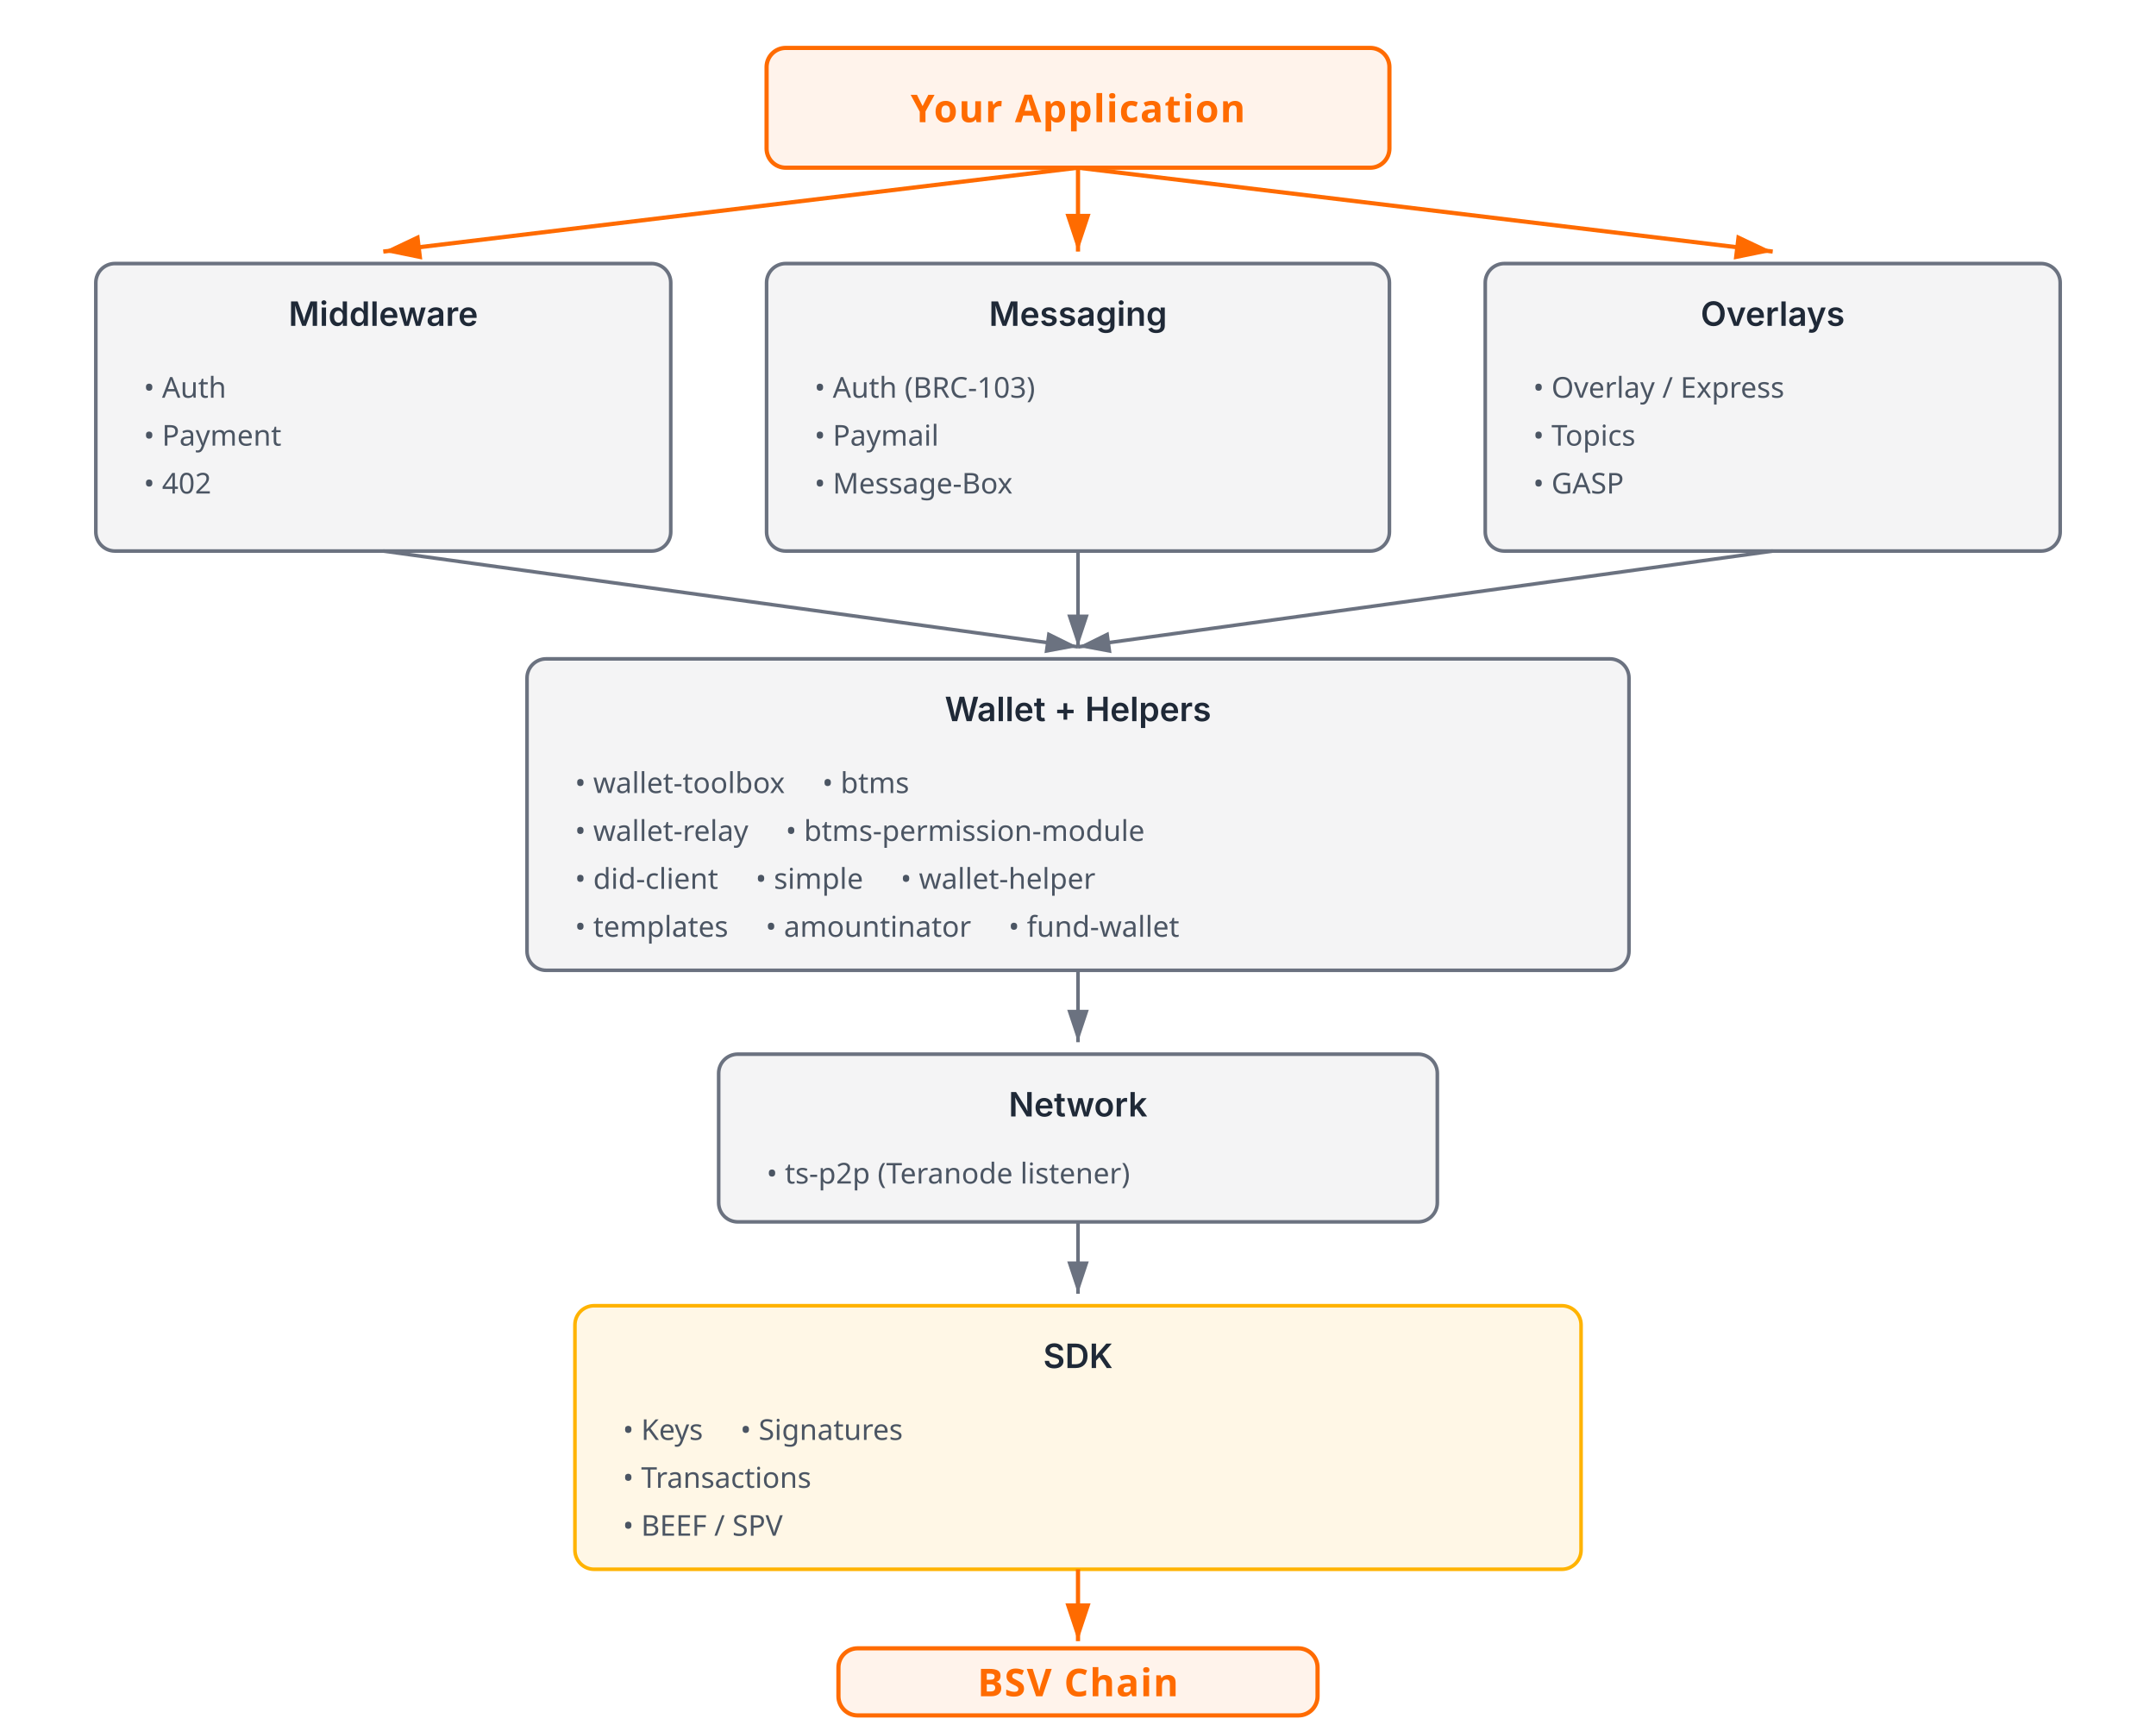
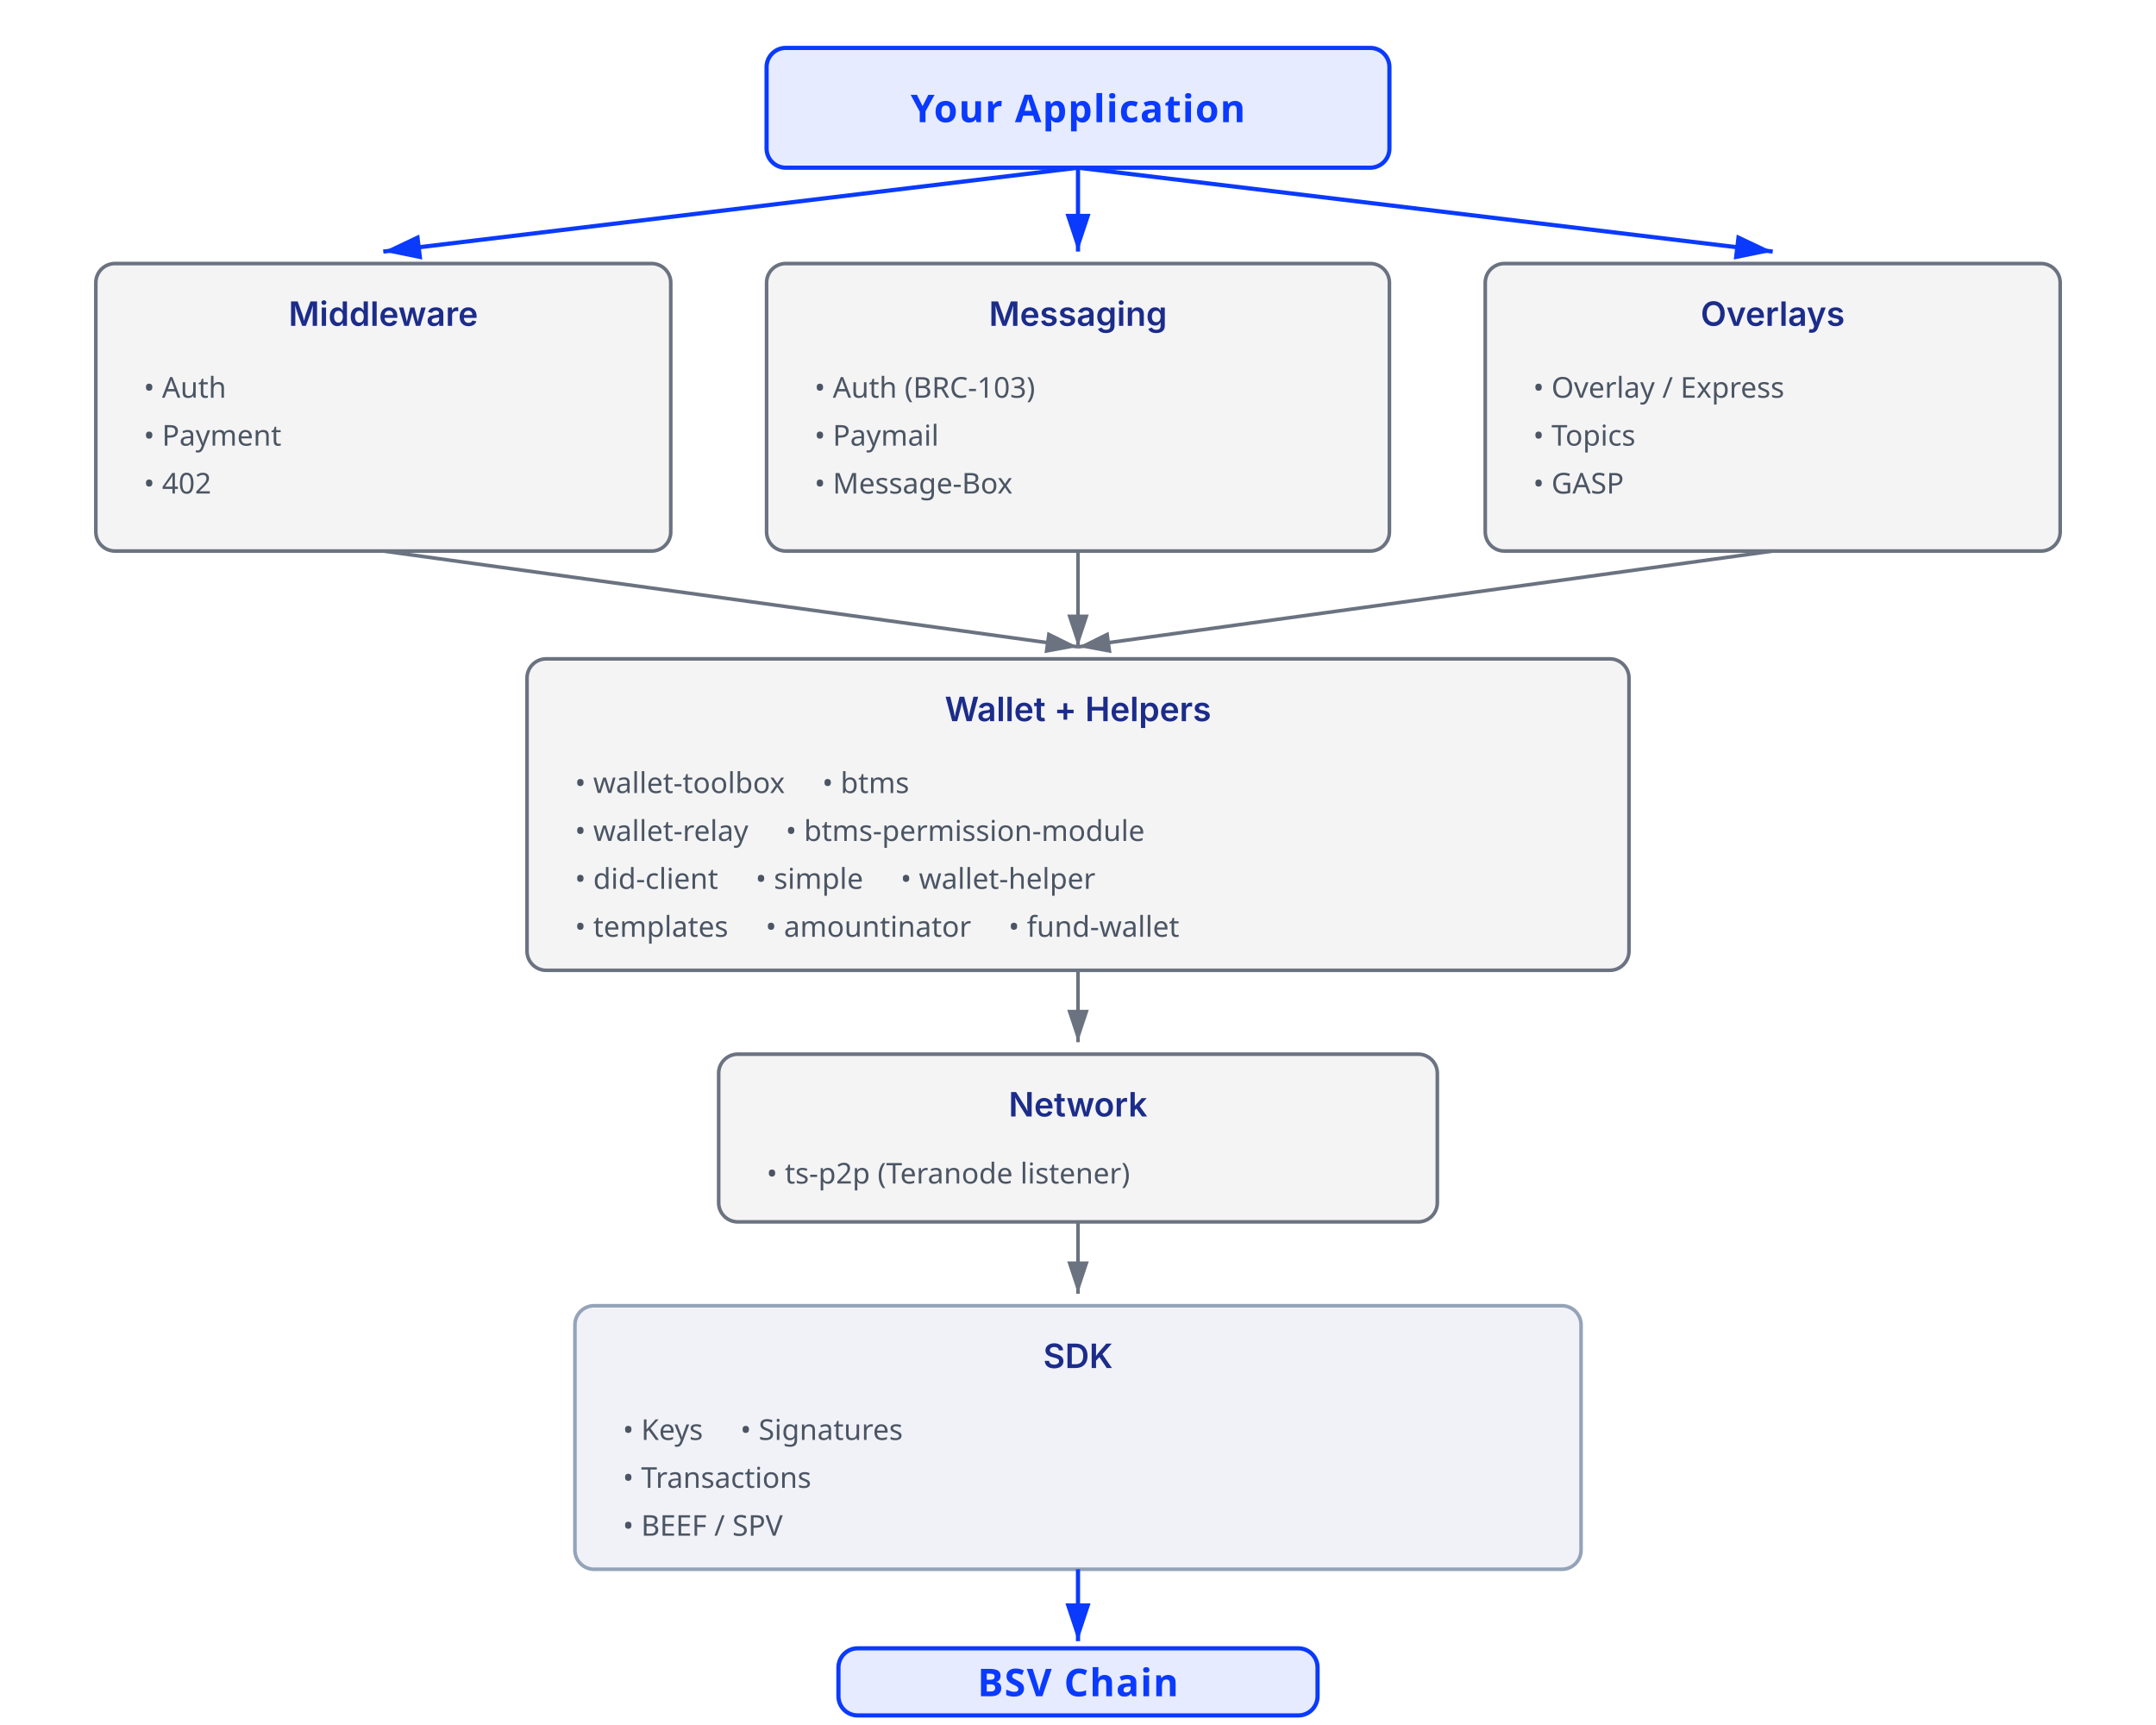
<svg xmlns="http://www.w3.org/2000/svg" viewBox="0 0 900 720" role="img" aria-labelledby="title desc">
  <style>
    .box { fill: rgba(120,120,130,0.08); stroke: #6B7280; stroke-width: 1.5; }
-     .box-accent { fill: rgba(255,107,0,0.08); stroke: #FF6B00; stroke-width: 1.75; }
-     .box-amber { fill: rgba(255,179,0,0.10); stroke: #FFB300; stroke-width: 1.5; }
+     .box-accent { fill: rgba(58,85,255,0.12); stroke: #0a3afd; stroke-width: 1.75; }
+     .box-amber { fill: rgba(28,44,138,0.06); stroke: #94a3b8; stroke-width: 1.5; }
    .arrow { stroke: #6B7280; stroke-width: 1.5; fill: none; marker-end: url(#arrow); }
-     .arrow-orange { stroke: #FF6B00; stroke-width: 1.75; fill: none; marker-end: url(#arrow-orange); }
-     .title { font: 600 14px ui-sans-serif, system-ui, -apple-system, sans-serif; fill: #1F2937; }
+     .arrow-orange { stroke: #0a3afd; stroke-width: 1.75; fill: none; marker-end: url(#arrow-orange); }
+     .title { font: 600 14px ui-sans-serif, system-ui, -apple-system, sans-serif; fill: #1c2c8a; }
    .label { font: 12px ui-sans-serif, system-ui, sans-serif; fill: #4B5563; }
-     .heading { font: 700 16px ui-sans-serif, system-ui, sans-serif; fill: #FF6B00; letter-spacing: 0.5px; }
+     .heading { font: 700 16px ui-sans-serif, system-ui, sans-serif; fill: #0a3afd; letter-spacing: 0.5px; }
  </style>
  <defs>
    <marker id="arrow" markerWidth="10" markerHeight="10" refX="9" refY="3" orient="auto">
      <path d="M0,0 L0,6 L9,3 z" fill="#6B7280" />
    </marker>
    <marker id="arrow-orange" markerWidth="10" markerHeight="10" refX="9" refY="3" orient="auto">
-       <path d="M0,0 L0,6 L9,3 z" fill="#FF6B00" />
+       <path d="M0,0 L0,6 L9,3 z" fill="#0a3afd" />
    </marker>
  </defs>
  <rect x="320" y="20" width="260" height="50" rx="8" class="box-accent" />
  <text x="450" y="51" text-anchor="middle" class="heading">Your Application</text>
  <line x1="450" y1="70" x2="160" y2="105" class="arrow-orange" />
  <line x1="450" y1="70" x2="450" y2="105" class="arrow-orange" />
  <line x1="450" y1="70" x2="740" y2="105" class="arrow-orange" />
  <rect x="40" y="110" width="240" height="120" rx="8" class="box" />
  <text x="160" y="136" text-anchor="middle" class="title">Middleware</text>
  <text x="60" y="166" class="label">• Auth</text>
  <text x="60" y="186" class="label">• Payment</text>
  <text x="60" y="206" class="label">• 402</text>
  <rect x="320" y="110" width="260" height="120" rx="8" class="box" />
  <text x="450" y="136" text-anchor="middle" class="title">Messaging</text>
  <text x="340" y="166" class="label">• Auth (BRC-103)</text>
  <text x="340" y="186" class="label">• Paymail</text>
  <text x="340" y="206" class="label">• Message-Box</text>
  <rect x="620" y="110" width="240" height="120" rx="8" class="box" />
  <text x="740" y="136" text-anchor="middle" class="title">Overlays</text>
  <text x="640" y="166" class="label">• Overlay / Express</text>
  <text x="640" y="186" class="label">• Topics</text>
  <text x="640" y="206" class="label">• GASP</text>
  <line x1="160" y1="230" x2="450" y2="270" class="arrow" />
  <line x1="450" y1="230" x2="450" y2="270" class="arrow" />
  <line x1="740" y1="230" x2="450" y2="270" class="arrow" />
  <rect x="220" y="275" width="460" height="130" rx="8" class="box" />
  <text x="450" y="301" text-anchor="middle" class="title">Wallet + Helpers</text>
  <text x="240" y="331" class="label">• wallet-toolbox     • btms</text>
  <text x="240" y="351" class="label">• wallet-relay     • btms-permission-module</text>
  <text x="240" y="371" class="label">• did-client     • simple     • wallet-helper</text>
  <text x="240" y="391" class="label">• templates     • amountinator     • fund-wallet</text>
  <line x1="450" y1="405" x2="450" y2="435" class="arrow" />
  <rect x="300" y="440" width="300" height="70" rx="8" class="box" />
  <text x="450" y="466" text-anchor="middle" class="title">Network</text>
  <text x="320" y="494" class="label">• ts-p2p (Teranode listener)</text>
  <line x1="450" y1="510" x2="450" y2="540" class="arrow" />
  <rect x="240" y="545" width="420" height="110" rx="8" class="box-amber" />
  <text x="450" y="571" text-anchor="middle" class="title">SDK</text>
  <text x="260" y="601" class="label">• Keys     • Signatures</text>
  <text x="260" y="621" class="label">• Transactions</text>
  <text x="260" y="641" class="label">• BEEF / SPV</text>
  <line x1="450" y1="655" x2="450" y2="685" class="arrow-orange" />
  <rect x="350" y="688" width="200" height="28" rx="8" class="box-accent" />
  <text x="450" y="708" text-anchor="middle" class="heading">BSV Chain</text>
</svg>
